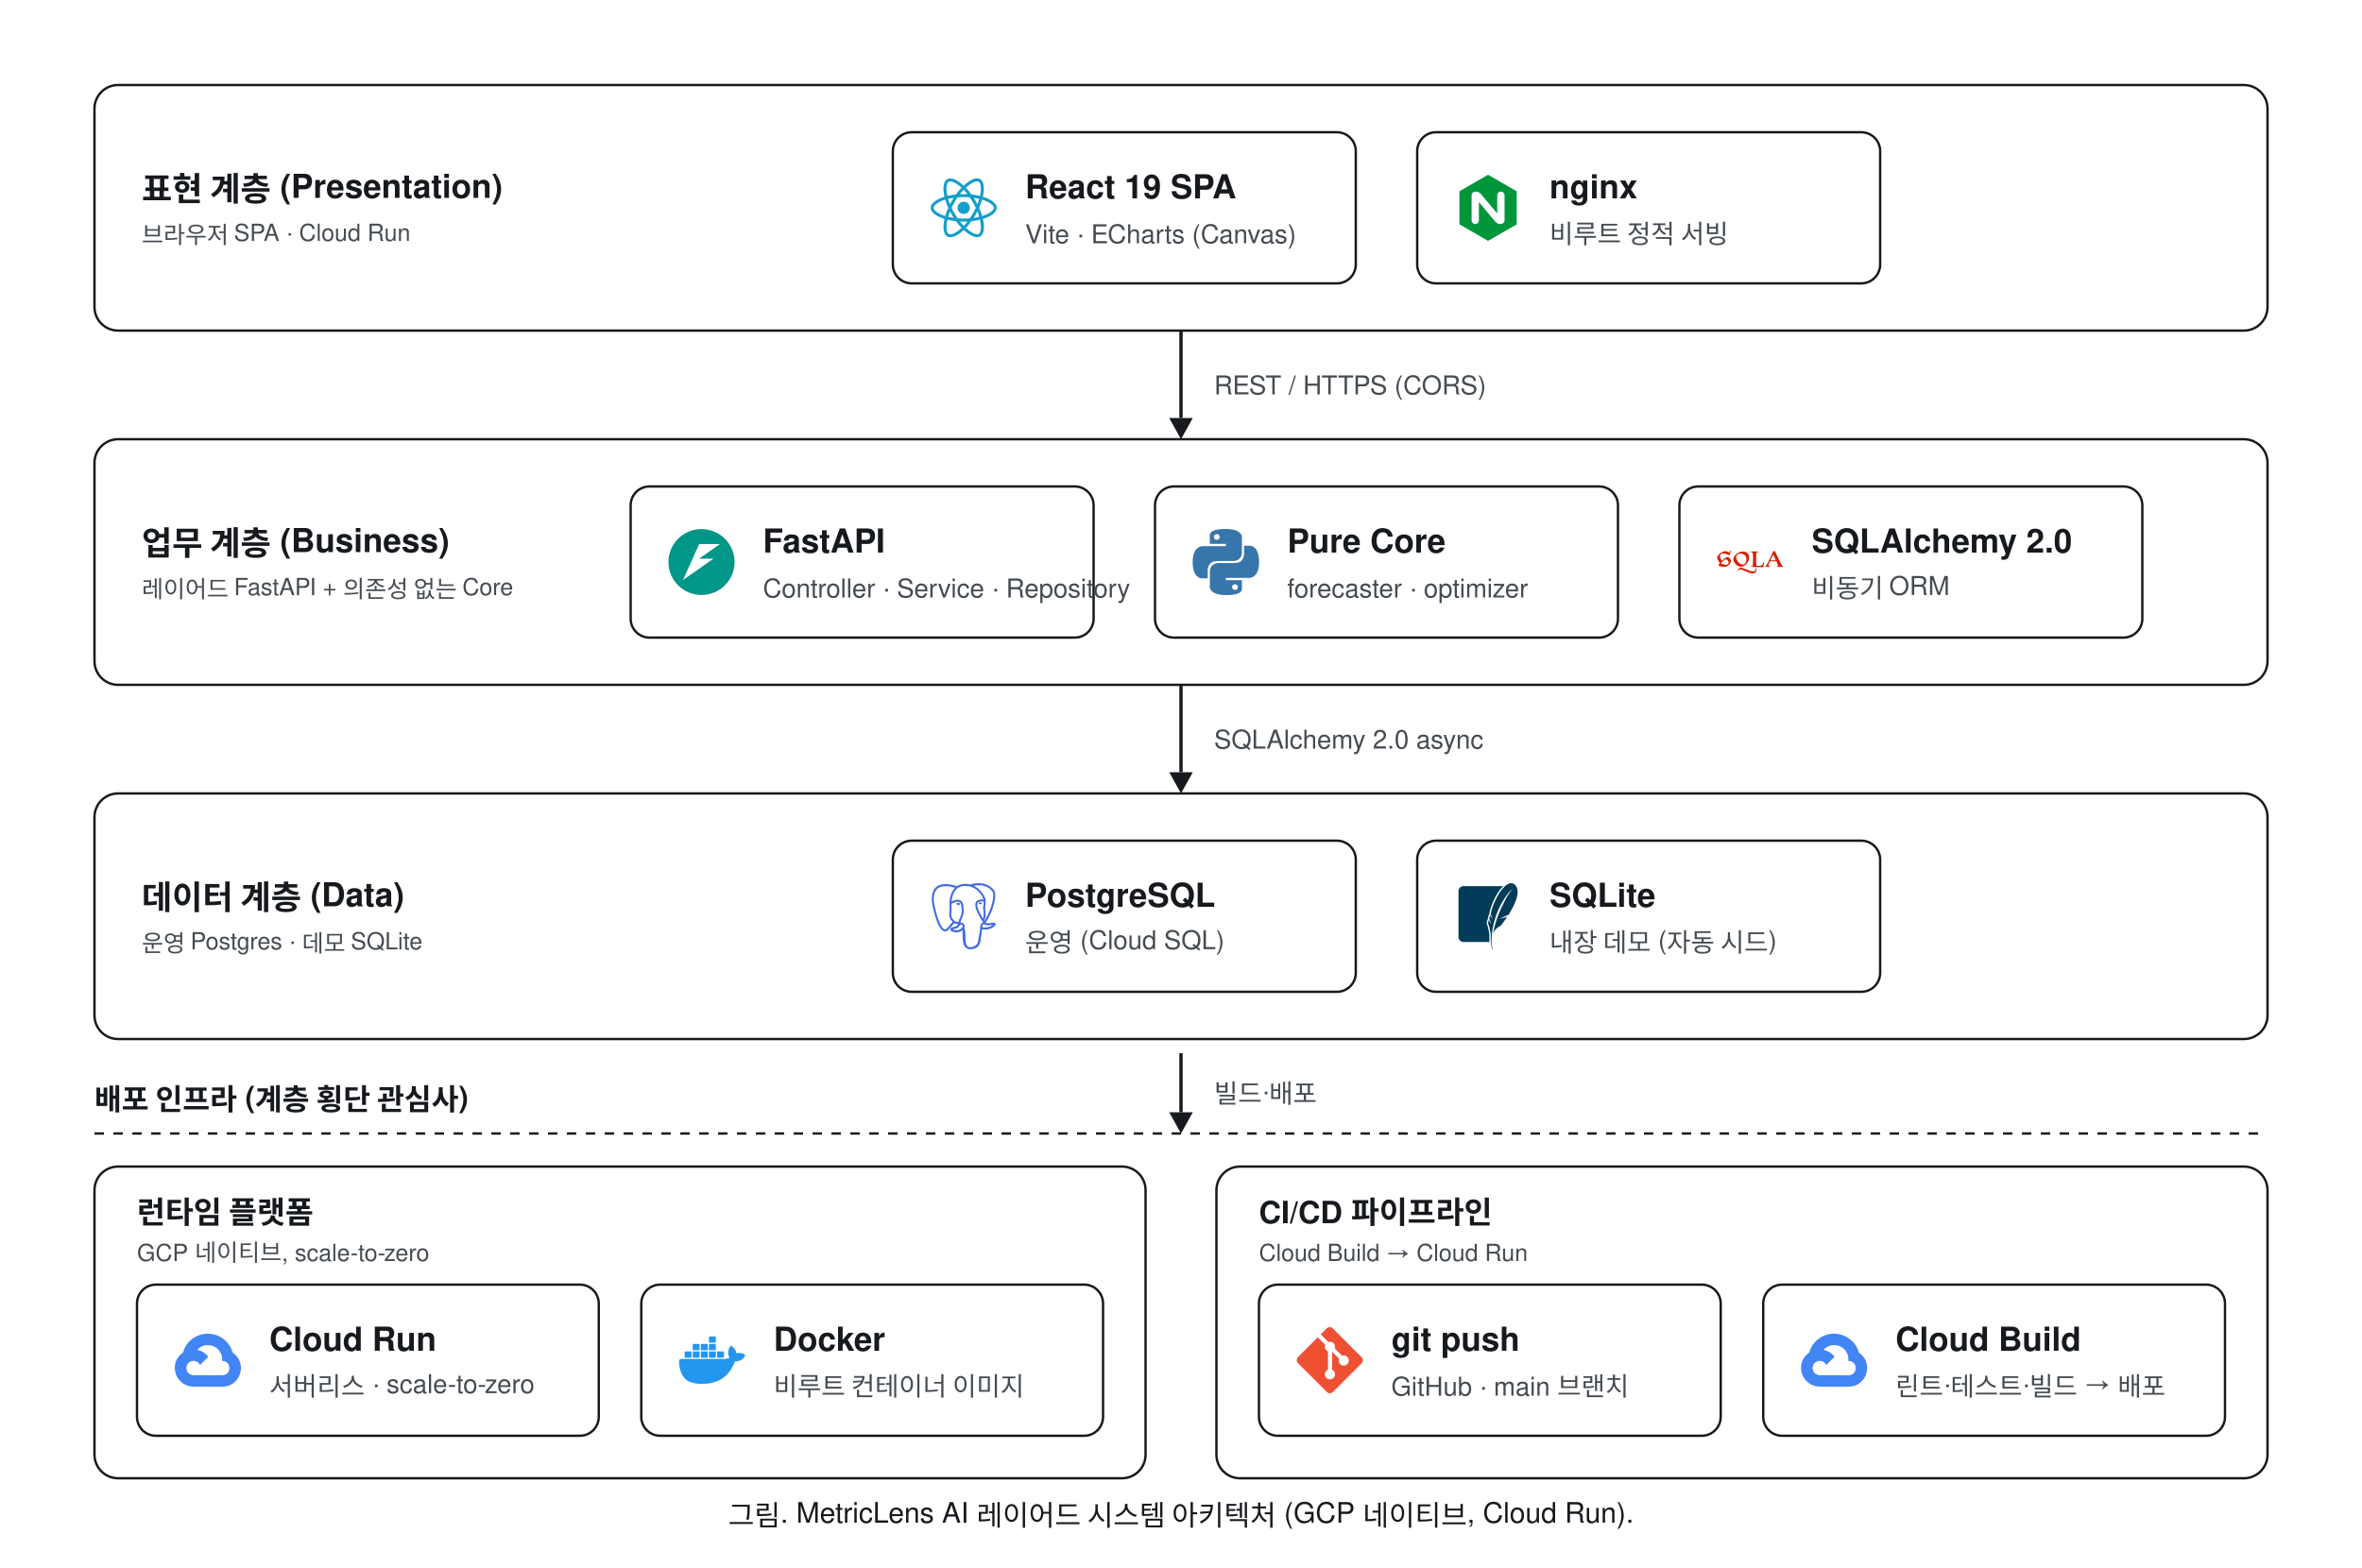
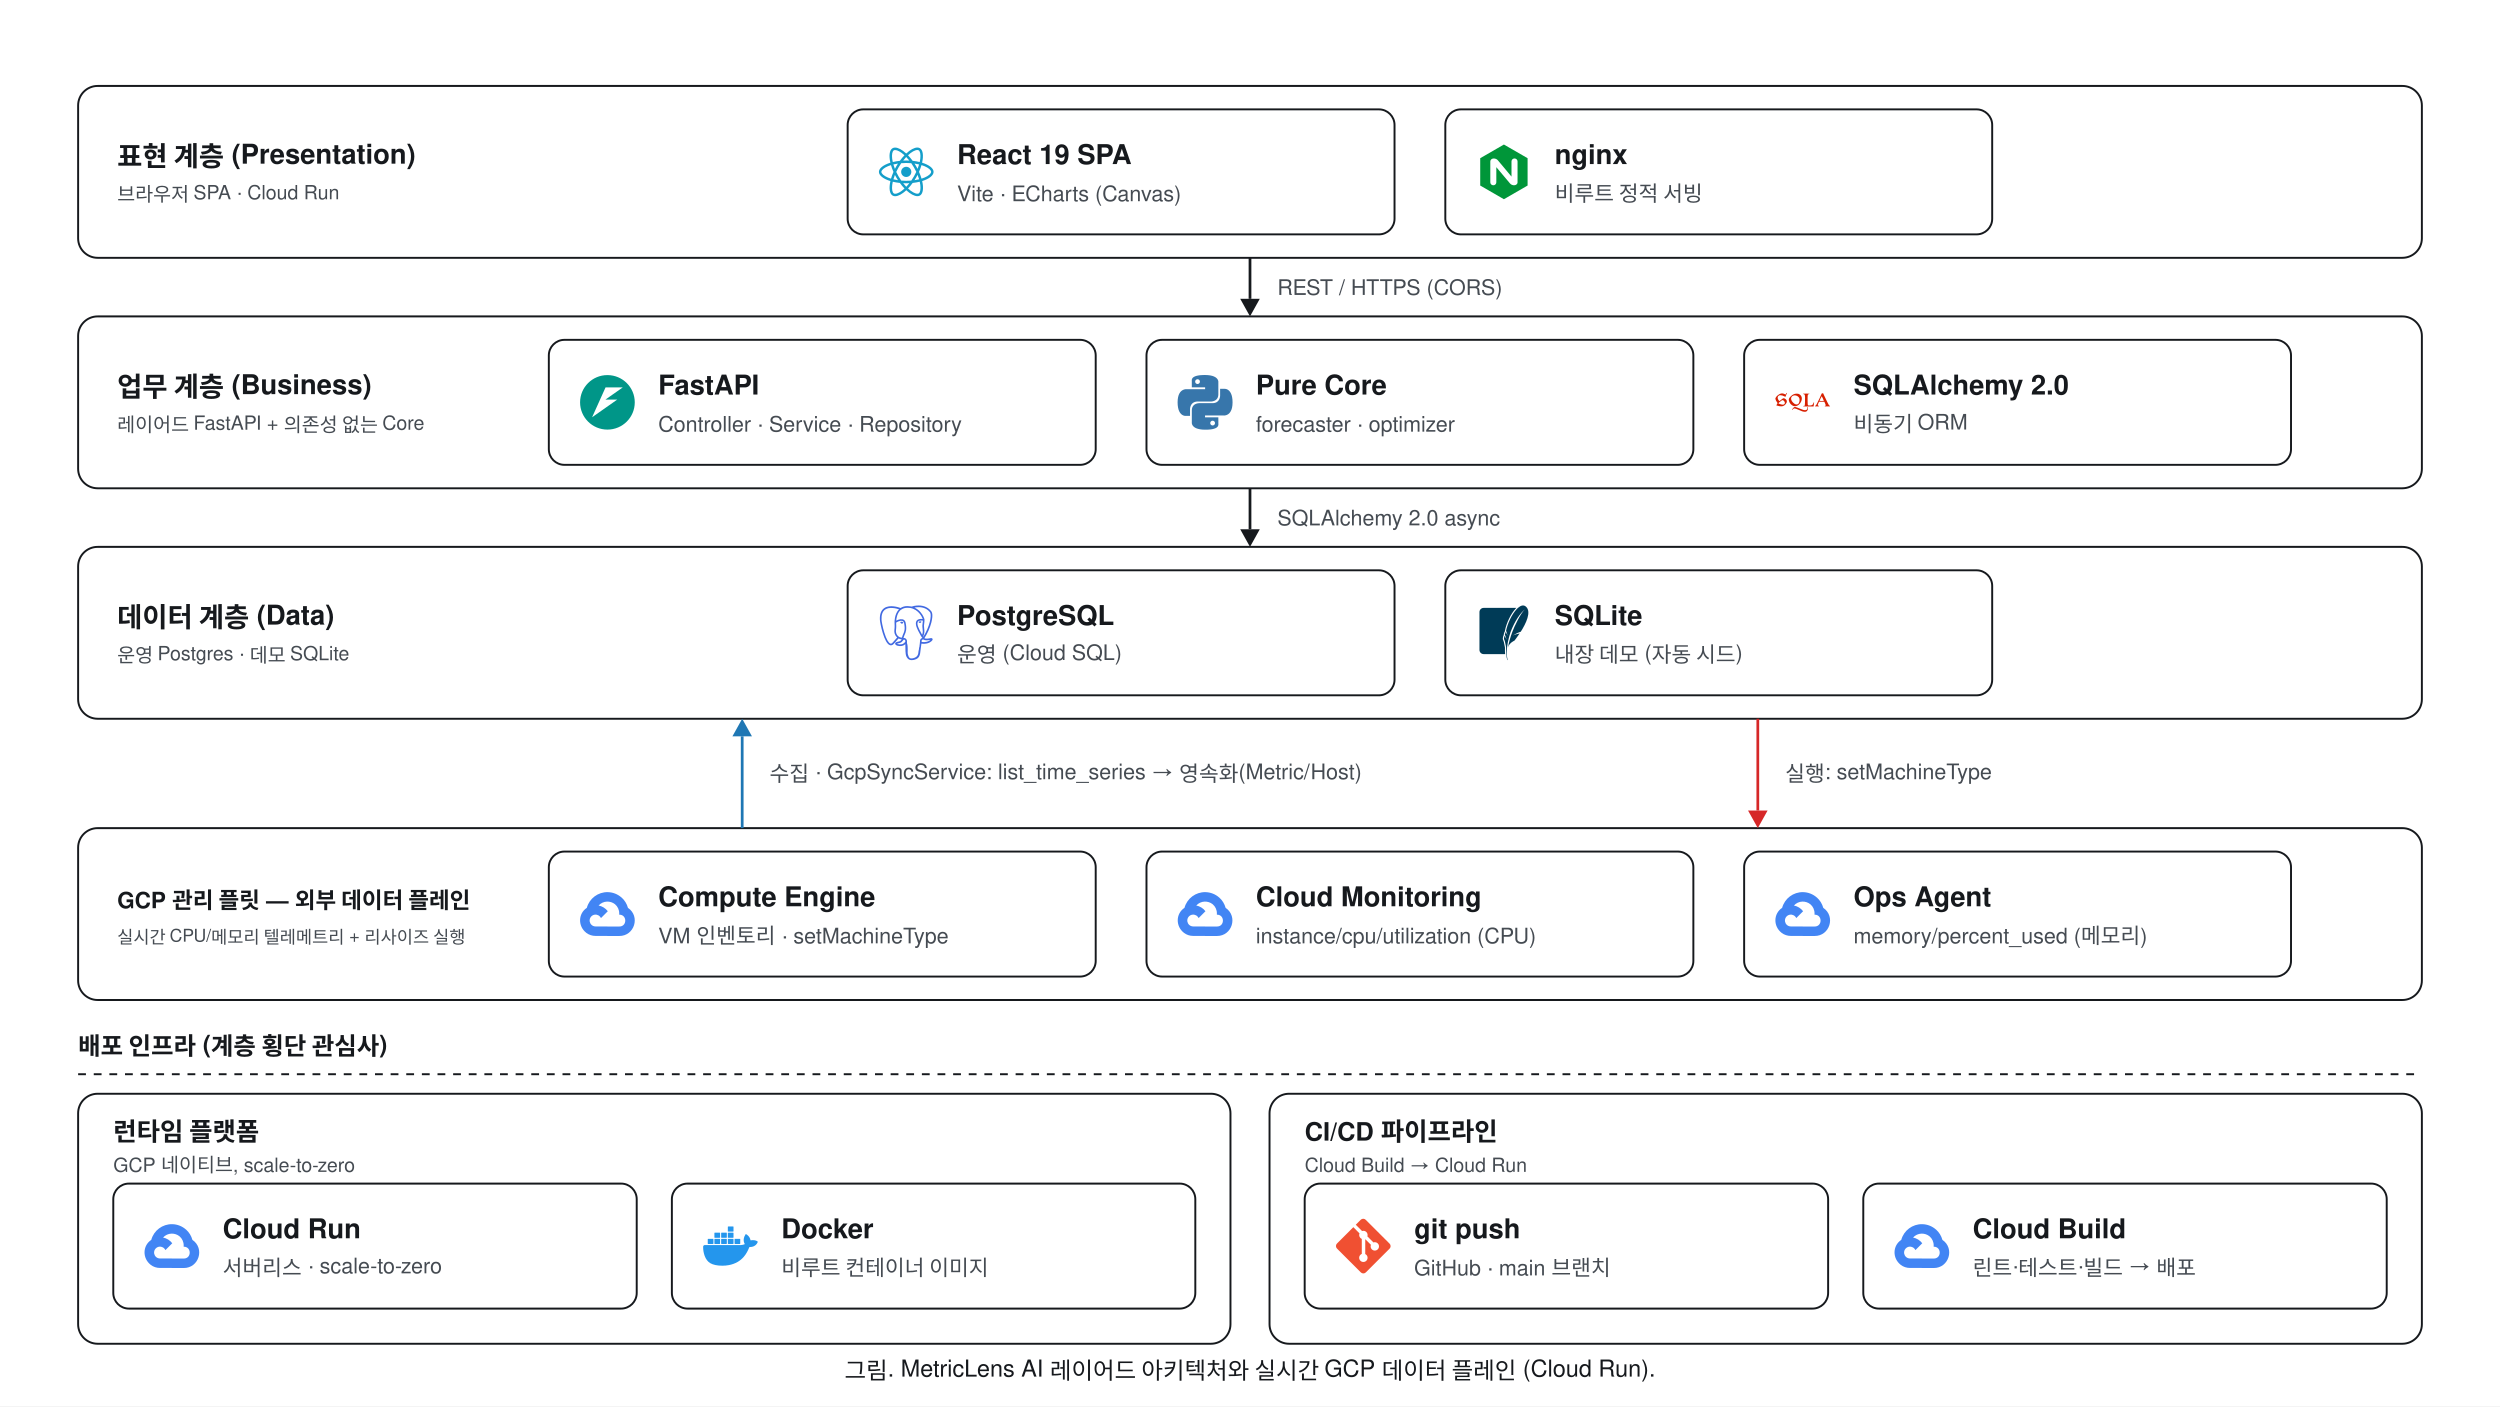
- <svg xmlns="http://www.w3.org/2000/svg" width="1000" height="664" viewBox="0 0 1000 664">
-   <rect width="1000" height="664" fill="#ffffff" />
-   <rect x="40" y="36" width="920" height="104" rx="10" fill="#ffffff" stroke="#16191d" />
+ <svg xmlns="http://www.w3.org/2000/svg" width="1280" height="720" viewBox="0 0 1280 720">
+   <rect width="1280" height="720" fill="#ffffff" />
+   <rect x="40" y="44" width="1200" height="88" rx="10" fill="#ffffff" stroke="#16191d" />
  <text x="60" y="85.0" font-size="14" fill="#16191d" font-weight="bold" text-anchor="start" font-family="NanumGothic, Helvetica, Arial, sans-serif">표현 계층 (Presentation)</text>
  <text x="60" y="103.0" font-size="10" fill="#454b52" font-weight="normal" text-anchor="start" font-family="NanumGothic, Helvetica, Arial, sans-serif">브라우저 SPA · Cloud Run</text>
-   <rect x="378.0" y="56.0" width="196" height="64" rx="8" fill="#ffffff" stroke="#16191d" />
-   <g transform="translate(394.0,74.0) scale(1.166667)">
+   <rect x="434.0" y="56.0" width="280" height="64" rx="8" fill="#ffffff" stroke="#16191d" />
+   <g transform="translate(450.0,74.0) scale(1.166667)">
    <path d="M14.23 12.004a2.236 2.236 0 0 1-2.235 2.236 2.236 2.236 0 0 1-2.236-2.236 2.236 2.236 0 0 1 2.235-2.236 2.236 2.236 0 0 1 2.236 2.236zm2.648-10.69c-1.346 0-3.107.96-4.888 2.622-1.78-1.653-3.542-2.602-4.887-2.602-.41 0-.783.093-1.106.278-1.375.793-1.683 3.264-.973 6.365C1.98 8.917 0 10.42 0 12.004c0 1.59 1.99 3.097 5.043 4.03-.704 3.113-.39 5.588.988 6.38.32.187.69.275 1.102.275 1.345 0 3.107-.96 4.888-2.624 1.78 1.654 3.542 2.603 4.887 2.603.41 0 .783-.09 1.106-.275 1.374-.792 1.683-3.263.973-6.365C22.02 15.096 24 13.59 24 12.004c0-1.59-1.99-3.097-5.043-4.032.704-3.11.39-5.587-.988-6.38-.318-.184-.688-.277-1.092-.278zm-.005 1.09v.006c.225 0 .406.044.558.127.666.382.955 1.835.73 3.704-.054.46-.142.945-.25 1.44-.96-.236-2.006-.417-3.107-.534-.66-.905-1.345-1.727-2.035-2.447 1.592-1.48 3.087-2.292 4.105-2.295zm-9.77.02c1.012 0 2.514.808 4.11 2.28-.686.72-1.37 1.537-2.02 2.442-1.107.117-2.154.298-3.113.538-.112-.49-.195-.964-.254-1.42-.23-1.868.054-3.32.714-3.707.19-.09.4-.127.563-.132zm4.882 3.05c.455.468.91.992 1.36 1.564-.44-.02-.89-.034-1.345-.034-.46 0-.915.01-1.36.034.44-.572.895-1.096 1.345-1.565zM12 8.1c.74 0 1.477.034 2.202.093.406.582.802 1.203 1.183 1.86.372.64.71 1.29 1.018 1.946-.308.655-.646 1.31-1.013 1.95-.38.66-.773 1.288-1.18 1.87-.728.063-1.466.098-2.21.098-.74 0-1.477-.035-2.202-.093-.406-.582-.802-1.204-1.183-1.86-.372-.64-.71-1.29-1.018-1.946.303-.657.646-1.313 1.013-1.954.38-.66.773-1.286 1.18-1.868.728-.064 1.466-.098 2.21-.098zm-3.635.254c-.24.377-.48.763-.704 1.16-.225.39-.435.782-.635 1.174-.265-.656-.49-1.31-.676-1.947.64-.15 1.315-.283 2.015-.386zm7.26 0c.695.103 1.365.23 2.006.387-.18.632-.405 1.282-.66 1.933-.2-.39-.41-.783-.64-1.174-.225-.392-.465-.774-.705-1.146zm3.063.675c.484.15.944.317 1.375.498 1.732.74 2.852 1.708 2.852 2.476-.005.768-1.125 1.74-2.857 2.475-.42.18-.88.342-1.355.493-.28-.958-.646-1.956-1.1-2.98.45-1.017.81-2.01 1.085-2.964zm-13.395.004c.278.96.645 1.957 1.1 2.98-.45 1.017-.812 2.01-1.086 2.964-.484-.15-.944-.318-1.37-.5-1.732-.737-2.852-1.706-2.852-2.474 0-.768 1.12-1.742 2.852-2.476.42-.18.88-.342 1.356-.494zm11.678 4.28c.265.657.49 1.312.676 1.948-.64.157-1.316.29-2.016.39.24-.375.48-.762.705-1.158.225-.39.435-.788.636-1.18zm-9.945.02c.2.392.41.783.64 1.175.23.39.465.772.705 1.143-.695-.102-1.365-.23-2.006-.386.18-.63.406-1.282.66-1.933zM17.92 16.32c.112.493.2.968.254 1.423.23 1.868-.054 3.32-.714 3.708-.147.09-.338.128-.563.128-1.012 0-2.514-.807-4.11-2.28.686-.72 1.37-1.536 2.02-2.44 1.107-.118 2.154-.3 3.113-.54zm-11.83.01c.96.234 2.006.415 3.107.532.66.905 1.345 1.727 2.035 2.446-1.595 1.483-3.092 2.295-4.11 2.295-.22-.005-.406-.05-.553-.132-.666-.38-.955-1.834-.73-3.703.054-.46.142-.944.25-1.438zm4.56.64c.44.02.89.034 1.345.034.46 0 .915-.01 1.36-.034-.44.572-.895 1.095-1.345 1.565-.455-.47-.91-.993-1.36-1.565z" fill="#149ECA" />
  </g>
-   <text x="434.0" y="84.0" font-size="14" fill="#16191d" font-weight="bold" text-anchor="start" font-family="NanumGothic, Helvetica, Arial, sans-serif">React 19 SPA</text>
-   <text x="434.0" y="103.0" font-size="11" fill="#454b52" font-weight="normal" text-anchor="start" font-family="NanumGothic, Helvetica, Arial, sans-serif">Vite · ECharts (Canvas)</text>
-   <rect x="600.0" y="56.0" width="196" height="64" rx="8" fill="#ffffff" stroke="#16191d" />
-   <g transform="translate(616.0,74.0) scale(1.166667)">
+   <text x="490.0" y="84.0" font-size="14" fill="#16191d" font-weight="bold" text-anchor="start" font-family="NanumGothic, Helvetica, Arial, sans-serif">React 19 SPA</text>
+   <text x="490.0" y="103.0" font-size="11" fill="#454b52" font-weight="normal" text-anchor="start" font-family="NanumGothic, Helvetica, Arial, sans-serif">Vite · ECharts (Canvas)</text>
+   <rect x="740.0" y="56.0" width="280" height="64" rx="8" fill="#ffffff" stroke="#16191d" />
+   <g transform="translate(756.0,74.0) scale(1.166667)">
    <path d="M12 0L1.605 6v12L12 24l10.395-6V6L12 0zm6 16.59c0 .705-.646 1.29-1.529 1.29-.631 0-1.351-.255-1.801-.81l-6-7.141v6.66c0 .721-.57 1.29-1.274 1.29H7.32c-.721 0-1.29-.6-1.29-1.29V7.41c0-.705.63-1.29 1.5-1.29.646 0 1.38.255 1.83.81l5.97 7.141V7.41c0-.721.6-1.29 1.29-1.29h.075c.72 0 1.29.6 1.29 1.29v9.18H18z" fill="#009639" />
  </g>
-   <text x="656.0" y="84.0" font-size="14" fill="#16191d" font-weight="bold" text-anchor="start" font-family="NanumGothic, Helvetica, Arial, sans-serif">nginx</text>
-   <text x="656.0" y="103.0" font-size="11" fill="#454b52" font-weight="normal" text-anchor="start" font-family="NanumGothic, Helvetica, Arial, sans-serif">비루트 정적 서빙</text>
-   <line x1="500.0" y1="140" x2="500.0" y2="177" stroke="#16191d" stroke-width="1.4" />
-   <path d="M495.0,177 L505.0,177 L500.0,186 Z" fill="#16191d" />
-   <text x="514.0" y="167.0" font-size="11" fill="#454b52" font-weight="normal" text-anchor="start" font-family="NanumGothic, Helvetica, Arial, sans-serif">REST / HTTPS (CORS)</text>
-   <rect x="40" y="186" width="920" height="104" rx="10" fill="#ffffff" stroke="#16191d" />
-   <text x="60" y="235.0" font-size="14" fill="#16191d" font-weight="bold" text-anchor="start" font-family="NanumGothic, Helvetica, Arial, sans-serif">업무 계층 (Business)</text>
-   <text x="60" y="253.0" font-size="10" fill="#454b52" font-weight="normal" text-anchor="start" font-family="NanumGothic, Helvetica, Arial, sans-serif">레이어드 FastAPI + 의존성 없는 Core</text>
-   <rect x="267.0" y="206.0" width="196" height="64" rx="8" fill="#ffffff" stroke="#16191d" />
-   <g transform="translate(283.0,224.0) scale(1.166667)">
+   <text x="796.0" y="84.0" font-size="14" fill="#16191d" font-weight="bold" text-anchor="start" font-family="NanumGothic, Helvetica, Arial, sans-serif">nginx</text>
+   <text x="796.0" y="103.0" font-size="11" fill="#454b52" font-weight="normal" text-anchor="start" font-family="NanumGothic, Helvetica, Arial, sans-serif">비루트 정적 서빙</text>
+   <line x1="640.0" y1="132" x2="640.0" y2="153" stroke="#16191d" stroke-width="1.4" />
+   <path d="M635.0,153 L645.0,153 L640.0,162 Z" fill="#16191d" />
+   <text x="654.0" y="151.0" font-size="11" fill="#454b52" font-weight="normal" text-anchor="start" font-family="NanumGothic, Helvetica, Arial, sans-serif">REST / HTTPS (CORS)</text>
+   <rect x="40" y="162" width="1200" height="88" rx="10" fill="#ffffff" stroke="#16191d" />
+   <text x="60" y="203.0" font-size="14" fill="#16191d" font-weight="bold" text-anchor="start" font-family="NanumGothic, Helvetica, Arial, sans-serif">업무 계층 (Business)</text>
+   <text x="60" y="221.0" font-size="10" fill="#454b52" font-weight="normal" text-anchor="start" font-family="NanumGothic, Helvetica, Arial, sans-serif">레이어드 FastAPI + 의존성 없는 Core</text>
+   <rect x="281.0" y="174.0" width="280" height="64" rx="8" fill="#ffffff" stroke="#16191d" />
+   <g transform="translate(297.0,192.0) scale(1.166667)">
    <path d="M12 .039C5.373.038 0 5.393 0 11.999c-.001 6.607 5.372 11.963 12 11.963 6.628 0 12.001-5.356 12-11.963-0-6.606-5.373-11.96-12-11.96m-.829 5.415h7.55l-7.58 5.328h5.183L5.279 18.544q2.947-6.544 5.892-13.09" fill="#009688" />
  </g>
-   <text x="323.0" y="234.0" font-size="14" fill="#16191d" font-weight="bold" text-anchor="start" font-family="NanumGothic, Helvetica, Arial, sans-serif">FastAPI</text>
-   <text x="323.0" y="253.0" font-size="11" fill="#454b52" font-weight="normal" text-anchor="start" font-family="NanumGothic, Helvetica, Arial, sans-serif">Controller · Service · Repository</text>
-   <rect x="489.0" y="206.0" width="196" height="64" rx="8" fill="#ffffff" stroke="#16191d" />
-   <g transform="translate(505.0,224.0) scale(1.166667)">
+   <text x="337.0" y="202.0" font-size="14" fill="#16191d" font-weight="bold" text-anchor="start" font-family="NanumGothic, Helvetica, Arial, sans-serif">FastAPI</text>
+   <text x="337.0" y="221.0" font-size="11" fill="#454b52" font-weight="normal" text-anchor="start" font-family="NanumGothic, Helvetica, Arial, sans-serif">Controller · Service · Repository</text>
+   <rect x="587.0" y="174.0" width="280" height="64" rx="8" fill="#ffffff" stroke="#16191d" />
+   <g transform="translate(603.0,192.0) scale(1.166667)">
    <path d="M14.25.18l.9.2.73.26.59.3.45.32.34.34.25.34.16.33.1.3.04.26.02.2-.01.13V8.5l-.05.63-.13.55-.21.46-.26.38-.3.31-.33.25-.35.19-.35.14-.33.1-.3.07-.26.04-.21.02H8.77l-.69.05-.59.14-.5.22-.41.27-.33.32-.27.35-.2.36-.15.37-.1.35-.07.32-.04.27-.02.21v3.06H3.17l-.21-.03-.28-.07-.32-.12-.35-.18-.36-.26-.36-.36-.35-.46-.32-.59-.28-.73-.21-.88-.14-1.05-.05-1.23.06-1.22.16-1.04.24-.87.32-.71.36-.57.4-.44.42-.33.42-.24.4-.16.36-.1.32-.05.24-.01h.16l.06.01h8.16v-.83H6.18l-.01-2.75-.02-.37.05-.34.11-.31.17-.28.25-.26.31-.23.38-.2.44-.18.51-.15.58-.12.64-.1.71-.06.77-.04.84-.02 1.27.05zm-6.3 1.98l-.23.33-.08.41.08.41.23.34.33.22.41.09.41-.09.33-.22.23-.34.08-.41-.08-.41-.23-.33-.33-.22-.41-.09-.41.09zm13.09 3.95l.28.06.32.12.35.18.36.27.36.35.35.47.32.59.28.73.21.88.14 1.04.05 1.23-.06 1.23-.16 1.04-.24.86-.32.71-.36.57-.4.45-.42.33-.42.24-.4.16-.36.09-.32.05-.24.02-.16-.01h-8.22v.82h5.84l.01 2.76.02.36-.05.34-.11.31-.17.29-.25.25-.31.24-.38.2-.44.17-.51.15-.58.13-.64.09-.71.07-.77.04-.84.01-1.27-.04-1.07-.14-.9-.2-.73-.25-.59-.3-.45-.33-.34-.34-.25-.34-.16-.33-.1-.3-.04-.25-.02-.2.01-.13v-5.34l.05-.64.13-.54.21-.46.26-.38.3-.32.33-.24.35-.2.35-.14.33-.1.3-.06.26-.04.21-.02.13-.01h5.84l.69-.05.59-.14.5-.21.41-.28.33-.32.27-.35.2-.36.15-.36.1-.35.07-.32.04-.28.02-.21V6.07h2.09l.14.01zm-6.47 14.25l-.23.33-.08.41.08.41.23.33.33.23.41.08.41-.08.33-.23.23-.33.08-.41-.08-.41-.23-.33-.33-.23-.41-.08-.41.08z" fill="#3776AB" />
  </g>
-   <text x="545.0" y="234.0" font-size="14" fill="#16191d" font-weight="bold" text-anchor="start" font-family="NanumGothic, Helvetica, Arial, sans-serif">Pure Core</text>
-   <text x="545.0" y="253.0" font-size="11" fill="#454b52" font-weight="normal" text-anchor="start" font-family="NanumGothic, Helvetica, Arial, sans-serif">forecaster · optimizer</text>
-   <rect x="711.0" y="206.0" width="196" height="64" rx="8" fill="#ffffff" stroke="#16191d" />
-   <g transform="translate(727.0,224.0) scale(1.166667)">
+   <text x="643.0" y="202.0" font-size="14" fill="#16191d" font-weight="bold" text-anchor="start" font-family="NanumGothic, Helvetica, Arial, sans-serif">Pure Core</text>
+   <text x="643.0" y="221.0" font-size="11" fill="#454b52" font-weight="normal" text-anchor="start" font-family="NanumGothic, Helvetica, Arial, sans-serif">forecaster · optimizer</text>
+   <rect x="893.0" y="174.0" width="280" height="64" rx="8" fill="#ffffff" stroke="#16191d" />
+   <g transform="translate(909.0,192.0) scale(1.166667)">
    <path d="M11.8 15.955a44.068 44.068 0 0 1-1.673-.691c-1.736-.757-1.981-.772-2.499-.143-.119.146-.25.236-.287.2-.111-.111.219-.644.617-.993.325-.285.433-.325.791-.285.228.025.985.29 1.682.586 1.573.669 2.034.811 2.635.811.731 0 1.106-.512.876-1.192-.057-.171-.04-.228.074-.228.213 0 .322.797.168 1.255a1.617 1.617 0 0 1-.424.614c-.251.211-.41.257-.879.254a3.853 3.853 0 0 1-1.082-.188h.001Zm.301-2.225c0-.048.179-.134.401-.188l.401-.099.086-1.446c.094-1.599.025-3.172-.148-3.383-.063-.074-.253-.165-.427-.205-.705-.156-.236-.264 1.133-.264 1.368 0 1.803.099 1.152.264-.561.14-.564.148-.564 2.43 0 1.266.046 2.22.111 2.342.092.171.228.207.752.207 1.081 0 1.453-.255 1.747-1.203.088-.284.315-.233.236.054-.037.134-.097.54-.134.91l-.068.669H14.44c-1.286 0-2.339-.04-2.339-.088Zm5.312-.068c0-.086.083-.171.219-.236.183-.086.302-.265.734-1.11.686-1.337 1.767-3.634 1.87-3.978.079-.262.097-.276.392-.31.171-.02.313-.031.316-.025l.527 1.152c.284.628.856 1.824 1.271 2.654.695 1.397.772 1.523 1.005 1.636.142.069.253.174.253.237 0 .099-.122.111-1.175.111-1.056 0-1.175-.012-1.175-.114 0-.068.091-.142.236-.191.134-.043.236-.122.236-.182 0-.057-.139-.432-.31-.834l-.31-.731h-2.35l-.225.495c-.421.928-.43 1.147-.037 1.252.196.054.25.097.227.185-.025.103-.127.117-.867.117-.794.006-.837 0-.837-.128Zm-15.652.025a10.933 10.933 0 0 1-.808-.196l-.549-.154.282-.518.281-.518-.227-.281c-.322-.399-.737-1.272-.74-1.554-.003-.657.851-1.61 1.898-2.122.72-.353 1.291-.362 2.009-.026l.54.253.157-.224c.085-.123.156-.285.156-.356 0-.071.071-.134.157-.134.085 0 .156.023.156.048 0 .063-.629 1.651-.669 1.691-.017.016-.187-.063-.381-.177-.546-.321-1.232-.535-1.764-.549-1.238-.031-1.667 1.178-.794 2.236l.308.373.839-.68c.942-.76 1.05-.777 1.784-.27.825.569.839 1.434.042 2.339-.705.805-1.431 1.027-2.677.819Zm5.984-.165c-.646-.301-1.229-.876-1.565-1.547-.538-1.076-.373-1.765.646-2.695.856-.782 1.556-1.087 2.498-1.087.68 0 .825.037 1.266.307 1.044.646 1.303 1.878.675 3.221-.737 1.577-2.294 2.37-3.52 1.801Zm-3.872-.702c.409-.322.381-.917-.063-1.389-.558-.592-.731-.566-1.713.253-.976.814-.982.783.185 1.155.771.251 1.255.242 1.591-.019Zm6.034-.046c.484-.239.817-1.343.68-2.259-.17-1.13-1.698-1.901-2.819-1.423-1.153.493-1.17 1.804-.037 2.985.791.828 1.471 1.044 2.176.697Zm11.359-1.414c.04-.071-.845-2.003-.928-2.023-.06-.017-.976 1.872-.976 2.014 0 .072 1.861.08 1.904.009Z" fill="#D71F00" />
  </g>
-   <text x="767.0" y="234.0" font-size="14" fill="#16191d" font-weight="bold" text-anchor="start" font-family="NanumGothic, Helvetica, Arial, sans-serif">SQLAlchemy 2.0</text>
-   <text x="767.0" y="253.0" font-size="11" fill="#454b52" font-weight="normal" text-anchor="start" font-family="NanumGothic, Helvetica, Arial, sans-serif">비동기 ORM</text>
-   <line x1="500.0" y1="290" x2="500.0" y2="327" stroke="#16191d" stroke-width="1.4" />
-   <path d="M495.0,327 L505.0,327 L500.0,336 Z" fill="#16191d" />
-   <text x="514.0" y="317.0" font-size="11" fill="#454b52" font-weight="normal" text-anchor="start" font-family="NanumGothic, Helvetica, Arial, sans-serif">SQLAlchemy 2.0 async</text>
-   <rect x="40" y="336" width="920" height="104" rx="10" fill="#ffffff" stroke="#16191d" />
-   <text x="60" y="385.0" font-size="14" fill="#16191d" font-weight="bold" text-anchor="start" font-family="NanumGothic, Helvetica, Arial, sans-serif">데이터 계층 (Data)</text>
-   <text x="60" y="403.0" font-size="10" fill="#454b52" font-weight="normal" text-anchor="start" font-family="NanumGothic, Helvetica, Arial, sans-serif">운영 Postgres · 데모 SQLite</text>
-   <rect x="378.0" y="356.0" width="196" height="64" rx="8" fill="#ffffff" stroke="#16191d" />
-   <g transform="translate(394.0,374.0) scale(1.166667)">
+   <text x="949.0" y="202.0" font-size="14" fill="#16191d" font-weight="bold" text-anchor="start" font-family="NanumGothic, Helvetica, Arial, sans-serif">SQLAlchemy 2.0</text>
+   <text x="949.0" y="221.0" font-size="11" fill="#454b52" font-weight="normal" text-anchor="start" font-family="NanumGothic, Helvetica, Arial, sans-serif">비동기 ORM</text>
+   <line x1="640.0" y1="250" x2="640.0" y2="271" stroke="#16191d" stroke-width="1.4" />
+   <path d="M635.0,271 L645.0,271 L640.0,280 Z" fill="#16191d" />
+   <text x="654.0" y="269.0" font-size="11" fill="#454b52" font-weight="normal" text-anchor="start" font-family="NanumGothic, Helvetica, Arial, sans-serif">SQLAlchemy 2.0 async</text>
+   <rect x="40" y="280" width="1200" height="88" rx="10" fill="#ffffff" stroke="#16191d" />
+   <text x="60" y="321.0" font-size="14" fill="#16191d" font-weight="bold" text-anchor="start" font-family="NanumGothic, Helvetica, Arial, sans-serif">데이터 계층 (Data)</text>
+   <text x="60" y="339.0" font-size="10" fill="#454b52" font-weight="normal" text-anchor="start" font-family="NanumGothic, Helvetica, Arial, sans-serif">운영 Postgres · 데모 SQLite</text>
+   <rect x="434.0" y="292.0" width="280" height="64" rx="8" fill="#ffffff" stroke="#16191d" />
+   <g transform="translate(450.0,310.0) scale(1.166667)">
    <path d="M23.559 14.723a.527.527 0 0 0-.056-.119c-.139-.263-.477-.342-1.007-.232-1.653.341-2.293.131-2.526-.019 1.342-2.048 2.445-4.522 3.041-6.83.271-1.051.798-3.524.122-4.732a1.564 1.564 0 0 0-.151-.235C21.693.909 19.801.025 17.51.001c-1.495-.016-2.771.346-3.116.479a9.449 9.449 0 0 0-.516-.082 8.044 8.044 0 0 0-1.311-.128c-1.182-.018-2.204.264-3.05.841-.857-.321-4.789-1.645-7.222.079C.936 2.153.309 3.873.43 6.304c.041.818.507 3.334 1.242 5.744.46 1.506.939 2.702 1.433 3.582.553.994 1.126 1.593 1.714 1.79.447.149 1.133.144 1.858-.728.801-.964 1.59-1.826 1.945-2.207.435.235.906.362 1.39.377a.057.057 0 0 0 0.0.004 11.031 11.031 0 0 0-.247.305c-.339.43-.409.52-1.5.744-.31.064-1.134.234-1.146.811-.003.122.033.231.092.327.227.423.922.61 1.015.633 1.335.334 2.504.092 3.371-.679-.017 2.231.077 4.417.345 5.087.221.553.762 1.905 2.469 1.904.251 0 .526-.029.83-.094 1.782-.382 2.556-1.17 2.855-2.906.15-.871.402-2.875.539-4.101.017-.07.036-.121.057-.136.001-.001.07-.047.427.031a.367.367 0 0 0 .044.007l.254.022.015.001c.847.038 1.911-.143 2.531-.431.644-.299 1.806-1.032 1.595-1.67zM2.371 11.877c-.744-2.436-1.178-4.885-1.212-5.572-.109-2.171.417-3.683 1.562-4.493 1.837-1.299 4.84-.541 6.108-.13-.003.003-.007.006-.01.009-2.024 2.044-1.976 5.536-1.971 5.75-0.0.082.007.199.016.359.035.587.1 1.68-.073 2.918-.161 1.15.194 2.276.973 3.089.081.084.165.163.252.237-.347.371-1.1 1.193-1.903 2.158-.568.682-.96.552-1.089.509-.392-.131-.813-.587-1.238-1.322-.48-.839-.964-2.032-1.415-3.513zm6.007 5.087c-.171-.043-.327-.113-.432-.177.089-.039.237-.09.483-.141 1.283-.264 1.482-.451 1.914-1.0.099-.126.212-.269.367-.443a.355.355 0 0 0 .074-.13c.171-.151.272-.11.437-.042.156.065.308.26.369.475.029.102.062.294-.045.444-.904 1.266-2.222 1.249-3.168 1.013zm2.094-3.988-.052.141c-.133.357-.257.688-.333 1.003-.667-.002-1.317-.287-1.81-.802-.628-.655-.913-1.566-.782-2.5.183-1.308.115-2.447.079-3.059-.005-.086-.009-.161-.012-.22.296-.262 1.666-.996 2.643-.772.446.102.718.406.831.928.585 2.704.077 3.831-.33 4.736-.084.187-.163.363-.231.545zm7.364 4.572c-.017.177-.036.376-.062.596l-.146.438a.355.355 0 0 0-.018.108c-.006.475-.054.649-.115.869-.063.229-.135.489-.179 1.058-.11 1.414-.878 2.227-2.417 2.557-1.516.325-1.784-.497-2.021-1.222a6.582 6.582 0 0 0-.077-.227c-.215-.586-.191-1.412-.157-2.555.017-.561-.025-1.901-.33-2.646.004-.293.011-.591.019-.892a.353.353 0 0 0-.015-.113 1.493 1.493 0 0 0-.044-.208c-.123-.428-.421-.787-.78-.935-.142-.059-.404-.167-.718-.087.067-.276.183-.588.309-.925l.053-.142c.059-.16.134-.326.213-.501.426-.948 1.011-2.245.377-5.177-.237-1.098-1.03-1.634-2.232-1.51-.721.075-1.38.365-1.709.532a5.672 5.672 0 0 0-.196.104c.092-1.106.439-3.174 1.736-4.482a4.031 4.031 0 0 1 .303-.276.353.353 0 0 0 .145-.064c.752-.571 1.694-.851 2.802-.833.409.007.802.034 1.174.081 1.939.354 3.244 1.447 4.036 2.383.814.962 1.255 1.931 1.431 2.454-1.323-.135-2.223.127-2.68.779-.993 1.419.543 4.173 1.281 5.496.135.243.252.452.289.541.24.583.551.971.779 1.255.07.087.137.171.189.245-.401.116-1.121.383-1.055 1.717-.012.156-.042.447-.083.815-.046.208-.07.46-.099.766zm.89-1.621c-.041-.832.269-.918.597-1.01a2.857 2.857 0 0 0 .135-.041 1.202 1.202 0 0 0 .134.103c.57.377 1.582.421 3.007.134-.202.177-.519.399-.953.601-.41.19-1.096.333-1.747.364-.72.034-1.086-.081-1.172-.151zm.57-9.271c-.006.351-.054.669-.105 1.002-.055.358-.112.727-.126 1.176-.014.437.04.891.093 1.33.107.887.216 1.8-.207 2.701a3.527 3.527 0 0 1-.188-.386c-.053-.128-.167-.333-.325-.616-.616-1.104-2.057-3.69-1.319-4.745.38-.543 1.341-.566 2.178-.463zm.228 7.014a12.376 12.376 0 0 0-.085-.107l-.035-.044c.726-1.2.584-2.386.458-3.438-.052-.432-.101-.84-.088-1.223.013-.406.067-.754.118-1.091.064-.415.129-.844.111-1.351.013-.053.019-.116.012-.19-.046-.485-.6-1.938-1.729-3.253-.608-.707-1.49-1.497-2.689-2.039.525-.107 1.233-.203 2.024-.186 2.051.046 3.675.814 4.824 2.282a.908.908 0 0 1 .067.1c.723 1.356-.276 6.275-2.987 10.54zm-8.817-6.116c-.025.179-.309.422-.621.422a.582.582 0 0 1-.081-.006c-.187-.026-.377-.144-.506-.316-.046-.06-.12-.178-.105-.284.005-.04.026-.099.092-.149.118-.089.352-.123.61-.087.316.044.643.194.611.419zm7.931-.411c.011.079-.049.201-.153.31-.068.072-.212.196-.408.223a.546.546 0 0 1-.075.005c-.293 0-.541-.234-.561-.372-.024-.176.264-.311.561-.352.297-.041.611.009.636.185z" fill="#4169E1" />
  </g>
-   <text x="434.0" y="384.0" font-size="14" fill="#16191d" font-weight="bold" text-anchor="start" font-family="NanumGothic, Helvetica, Arial, sans-serif">PostgreSQL</text>
-   <text x="434.0" y="403.0" font-size="11" fill="#454b52" font-weight="normal" text-anchor="start" font-family="NanumGothic, Helvetica, Arial, sans-serif">운영 (Cloud SQL)</text>
-   <rect x="600.0" y="356.0" width="196" height="64" rx="8" fill="#ffffff" stroke="#16191d" />
-   <g transform="translate(616.0,374.0) scale(1.166667)">
+   <text x="490.0" y="320.0" font-size="14" fill="#16191d" font-weight="bold" text-anchor="start" font-family="NanumGothic, Helvetica, Arial, sans-serif">PostgreSQL</text>
+   <text x="490.0" y="339.0" font-size="11" fill="#454b52" font-weight="normal" text-anchor="start" font-family="NanumGothic, Helvetica, Arial, sans-serif">운영 (Cloud SQL)</text>
+   <rect x="740.0" y="292.0" width="280" height="64" rx="8" fill="#ffffff" stroke="#16191d" />
+   <g transform="translate(756.0,310.0) scale(1.166667)">
    <path d="M21.678.521c-1.032-.92-2.28-.55-3.513.544a8.71 8.71 0 0 0-.547.535c-2.109 2.237-4.066 6.38-4.674 9.544.237.48.422 1.093.544 1.561a13.044 13.044 0 0 1 .164.703s-.019-.071-.096-.296l-.05-.146a1.689 1.689 0 0 0-.033-.08c-.138-.32-.518-.995-.686-1.289-.143.423-.27.818-.376 1.176.484.884.778 2.4.778 2.4s-.025-.099-.147-.442c-.107-.303-.644-1.244-.772-1.464-.217.804-.304 1.346-.226 1.478.152.256.296.698.422 1.186.286 1.1.485 2.44.485 2.44l.017.224a22.41 22.41 0 0 0 .056 2.748c.095 1.146.273 2.13.5 2.657l.155-.084c-.334-1.038-.47-2.399-.41-3.967.09-2.398.642-5.29 1.661-8.304 1.723-4.55 4.113-8.201 6.3-9.945-1.993 1.8-4.692 7.63-5.5 9.788-.904 2.416-1.545 4.684-1.931 6.857.666-2.037 2.821-2.912 2.821-2.912s1.057-1.304 2.292-3.166c-.74.169-1.955.458-2.362.629-.6.251-.762.337-.762.337s1.945-1.184 3.613-1.72C21.695 7.9 24.195 2.767 21.678.521m-18.573.543A1.842 1.842 0 0 0 1.27 2.9v16.608a1.84 1.84 0 0 0 1.835 1.834h9.418a22.953 22.953 0 0 1-.052-2.707c-.006-.062-.011-.141-.016-.2a27.01 27.01 0 0 0-.473-2.378c-.121-.47-.275-.898-.369-1.057-.116-.197-.098-.31-.097-.432 0-.12.015-.245.037-.386a9.98 9.98 0 0 1 .234-1.045l.217-.028c-.017-.035-.014-.065-.031-.097l-.041-.381a32.8 32.8 0 0 1 .382-1.194l.2-.019c-.008-.016-.01-.038-.018-.053l-.043-.316c.63-3.28 2.587-7.443 4.8-9.791.066-.069.133-.128.198-.194Z" fill="#003B57" />
  </g>
-   <text x="656.0" y="384.0" font-size="14" fill="#16191d" font-weight="bold" text-anchor="start" font-family="NanumGothic, Helvetica, Arial, sans-serif">SQLite</text>
-   <text x="656.0" y="403.0" font-size="11" fill="#454b52" font-weight="normal" text-anchor="start" font-family="NanumGothic, Helvetica, Arial, sans-serif">내장 데모 (자동 시드)</text>
-   <text x="40" y="470" font-size="12.5" fill="#16191d" font-weight="bold" text-anchor="start" font-family="NanumGothic, Helvetica, Arial, sans-serif">배포 인프라 (계층 횡단 관심사)</text>
-   <line x1="40" y1="480" x2="960" y2="480" stroke="#16191d" stroke-width="1" stroke-dasharray="4 4" />
-   <line x1="500.0" y1="446" x2="500.0" y2="471" stroke="#16191d" stroke-width="1.4" />
-   <path d="M495.0,471 L505.0,471 L500.0,480 Z" fill="#16191d" />
-   <text x="514.0" y="467.0" font-size="11" fill="#454b52" font-weight="normal" text-anchor="start" font-family="NanumGothic, Helvetica, Arial, sans-serif">빌드·배포</text>
-   <rect x="40" y="494" width="445" height="132" rx="10" fill="#ffffff" stroke="#16191d" />
-   <text x="58" y="518" font-size="13" fill="#16191d" font-weight="bold" text-anchor="start" font-family="NanumGothic, Helvetica, Arial, sans-serif">런타임 플랫폼</text>
-   <text x="58" y="534" font-size="10" fill="#454b52" font-weight="normal" text-anchor="start" font-family="NanumGothic, Helvetica, Arial, sans-serif">GCP 네이티브, scale-to-zero</text>
-   <rect x="58.0" y="544" width="195.5" height="64" rx="8" fill="#ffffff" stroke="#16191d" />
-   <g transform="translate(74.0,562.0) scale(1.166667)">
+   <text x="796.0" y="320.0" font-size="14" fill="#16191d" font-weight="bold" text-anchor="start" font-family="NanumGothic, Helvetica, Arial, sans-serif">SQLite</text>
+   <text x="796.0" y="339.0" font-size="11" fill="#454b52" font-weight="normal" text-anchor="start" font-family="NanumGothic, Helvetica, Arial, sans-serif">내장 데모 (자동 시드)</text>
+   <rect x="40" y="424" width="1200" height="88" rx="10" fill="#ffffff" stroke="#16191d" />
+   <text x="60" y="465.0" font-size="11.5" fill="#16191d" font-weight="bold" text-anchor="start" font-family="NanumGothic, Helvetica, Arial, sans-serif">GCP 관리 플릿 — 외부 데이터 플레인</text>
+   <text x="60" y="483.0" font-size="9.0" fill="#454b52" font-weight="normal" text-anchor="start" font-family="NanumGothic, Helvetica, Arial, sans-serif">실시간 CPU/메모리 텔레메트리 + 리사이즈 실행</text>
+   <rect x="281.0" y="436.0" width="280" height="64" rx="8" fill="#ffffff" stroke="#16191d" />
+   <g transform="translate(297.0,454.0) scale(1.166667)">
    <path d="M12.19 2.38a9.344 9.344 0 0 0-9.234 6.893c.053-.02-.055.013 0 0-3.875 2.551-3.922 8.11-.247 10.941l.006-.007-.007.03a6.717 6.717 0 0 0 4.077 1.356h5.173l.03.03h5.192c6.687.053 9.376-8.605 3.835-12.35a9.365 9.365 0 0 0-2.821-4.552l-.043.043.006-.05A9.344 9.344 0 0 0 12.19 2.38zm-.358 4.146c1.244-.04 2.518.368 3.486 1.15a5.186 5.186 0 0 1 1.862 4.078v.518c3.53-.07 3.53 5.262 0 5.193h-5.193l-.008.009v-.04H6.785a2.59 2.59 0 0 1-1.067-.23h.001a2.597 2.597 0 1 1 3.437-3.437l3.013-3.012A6.747 6.747 0 0 0 8.11 8.24c.018-.01.04-.026.054-.023a5.186 5.186 0 0 1 3.67-1.69z" fill="#4285F4" />
  </g>
-   <text x="114.0" y="572.0" font-size="14" fill="#16191d" font-weight="bold" text-anchor="start" font-family="NanumGothic, Helvetica, Arial, sans-serif">Cloud Run</text>
-   <text x="114.0" y="591.0" font-size="11" fill="#454b52" font-weight="normal" text-anchor="start" font-family="NanumGothic, Helvetica, Arial, sans-serif">서버리스 · scale-to-zero</text>
-   <rect x="271.5" y="544" width="195.5" height="64" rx="8" fill="#ffffff" stroke="#16191d" />
-   <g transform="translate(287.5,562.0) scale(1.166667)">
+   <text x="337.0" y="464.0" font-size="14" fill="#16191d" font-weight="bold" text-anchor="start" font-family="NanumGothic, Helvetica, Arial, sans-serif">Compute Engine</text>
+   <text x="337.0" y="483.0" font-size="11" fill="#454b52" font-weight="normal" text-anchor="start" font-family="NanumGothic, Helvetica, Arial, sans-serif">VM 인벤토리 · setMachineType</text>
+   <rect x="587.0" y="436.0" width="280" height="64" rx="8" fill="#ffffff" stroke="#16191d" />
+   <g transform="translate(603.0,454.0) scale(1.166667)">
+     <path d="M12.19 2.38a9.344 9.344 0 0 0-9.234 6.893c.053-.02-.055.013 0 0-3.875 2.551-3.922 8.11-.247 10.941l.006-.007-.007.03a6.717 6.717 0 0 0 4.077 1.356h5.173l.03.03h5.192c6.687.053 9.376-8.605 3.835-12.35a9.365 9.365 0 0 0-2.821-4.552l-.043.043.006-.05A9.344 9.344 0 0 0 12.19 2.38zm-.358 4.146c1.244-.04 2.518.368 3.486 1.15a5.186 5.186 0 0 1 1.862 4.078v.518c3.53-.07 3.53 5.262 0 5.193h-5.193l-.008.009v-.04H6.785a2.59 2.59 0 0 1-1.067-.23h.001a2.597 2.597 0 1 1 3.437-3.437l3.013-3.012A6.747 6.747 0 0 0 8.11 8.24c.018-.01.04-.026.054-.023a5.186 5.186 0 0 1 3.67-1.69z" fill="#4285F4" />
+   </g>
+   <text x="643.0" y="464.0" font-size="14" fill="#16191d" font-weight="bold" text-anchor="start" font-family="NanumGothic, Helvetica, Arial, sans-serif">Cloud Monitoring</text>
+   <text x="643.0" y="483.0" font-size="11" fill="#454b52" font-weight="normal" text-anchor="start" font-family="NanumGothic, Helvetica, Arial, sans-serif">instance/cpu/utilization (CPU)</text>
+   <rect x="893.0" y="436.0" width="280" height="64" rx="8" fill="#ffffff" stroke="#16191d" />
+   <g transform="translate(909.0,454.0) scale(1.166667)">
+     <path d="M12.19 2.38a9.344 9.344 0 0 0-9.234 6.893c.053-.02-.055.013 0 0-3.875 2.551-3.922 8.11-.247 10.941l.006-.007-.007.03a6.717 6.717 0 0 0 4.077 1.356h5.173l.03.03h5.192c6.687.053 9.376-8.605 3.835-12.35a9.365 9.365 0 0 0-2.821-4.552l-.043.043.006-.05A9.344 9.344 0 0 0 12.19 2.38zm-.358 4.146c1.244-.04 2.518.368 3.486 1.15a5.186 5.186 0 0 1 1.862 4.078v.518c3.53-.07 3.53 5.262 0 5.193h-5.193l-.008.009v-.04H6.785a2.59 2.59 0 0 1-1.067-.23h.001a2.597 2.597 0 1 1 3.437-3.437l3.013-3.012A6.747 6.747 0 0 0 8.11 8.24c.018-.01.04-.026.054-.023a5.186 5.186 0 0 1 3.67-1.69z" fill="#4285F4" />
+   </g>
+   <text x="949.0" y="464.0" font-size="14" fill="#16191d" font-weight="bold" text-anchor="start" font-family="NanumGothic, Helvetica, Arial, sans-serif">Ops Agent</text>
+   <text x="949.0" y="483.0" font-size="11" fill="#454b52" font-weight="normal" text-anchor="start" font-family="NanumGothic, Helvetica, Arial, sans-serif">memory/percent_used (메모리)</text>
+   <line x1="380" y1="424" x2="380" y2="377" stroke="#1f77b4" stroke-width="1.4" />
+   <path d="M375,377 L385,377 L380,368 Z" fill="#1f77b4" />
+   <text x="394" y="400.0" font-size="11" fill="#454b52" font-weight="normal" text-anchor="start" font-family="NanumGothic, Helvetica, Arial, sans-serif">수집 · GcpSyncService: list_time_series → 영속화(Metric/Host)</text>
+   <line x1="900" y1="368" x2="900" y2="415" stroke="#d62728" stroke-width="1.4" />
+   <path d="M895,415 L905,415 L900,424 Z" fill="#d62728" />
+   <text x="914" y="400.0" font-size="11" fill="#454b52" font-weight="normal" text-anchor="start" font-family="NanumGothic, Helvetica, Arial, sans-serif">실행: setMachineType</text>
+   <text x="40" y="540" font-size="12.5" fill="#16191d" font-weight="bold" text-anchor="start" font-family="NanumGothic, Helvetica, Arial, sans-serif">배포 인프라 (계층 횡단 관심사)</text>
+   <line x1="40" y1="550" x2="1240" y2="550" stroke="#16191d" stroke-width="1" stroke-dasharray="4 4" />
+   <rect x="40" y="560" width="590" height="128" rx="10" fill="#ffffff" stroke="#16191d" />
+   <text x="58" y="584" font-size="13" fill="#16191d" font-weight="bold" text-anchor="start" font-family="NanumGothic, Helvetica, Arial, sans-serif">런타임 플랫폼</text>
+   <text x="58" y="600" font-size="10" fill="#454b52" font-weight="normal" text-anchor="start" font-family="NanumGothic, Helvetica, Arial, sans-serif">GCP 네이티브, scale-to-zero</text>
+   <rect x="58.0" y="606" width="268.0" height="64" rx="8" fill="#ffffff" stroke="#16191d" />
+   <g transform="translate(74.0,624.0) scale(1.166667)">
+     <path d="M12.19 2.38a9.344 9.344 0 0 0-9.234 6.893c.053-.02-.055.013 0 0-3.875 2.551-3.922 8.11-.247 10.941l.006-.007-.007.03a6.717 6.717 0 0 0 4.077 1.356h5.173l.03.03h5.192c6.687.053 9.376-8.605 3.835-12.35a9.365 9.365 0 0 0-2.821-4.552l-.043.043.006-.05A9.344 9.344 0 0 0 12.19 2.38zm-.358 4.146c1.244-.04 2.518.368 3.486 1.15a5.186 5.186 0 0 1 1.862 4.078v.518c3.53-.07 3.53 5.262 0 5.193h-5.193l-.008.009v-.04H6.785a2.59 2.59 0 0 1-1.067-.23h.001a2.597 2.597 0 1 1 3.437-3.437l3.013-3.012A6.747 6.747 0 0 0 8.11 8.24c.018-.01.04-.026.054-.023a5.186 5.186 0 0 1 3.67-1.69z" fill="#4285F4" />
+   </g>
+   <text x="114.0" y="634.0" font-size="14" fill="#16191d" font-weight="bold" text-anchor="start" font-family="NanumGothic, Helvetica, Arial, sans-serif">Cloud Run</text>
+   <text x="114.0" y="653.0" font-size="11" fill="#454b52" font-weight="normal" text-anchor="start" font-family="NanumGothic, Helvetica, Arial, sans-serif">서버리스 · scale-to-zero</text>
+   <rect x="344.0" y="606" width="268.0" height="64" rx="8" fill="#ffffff" stroke="#16191d" />
+   <g transform="translate(360.0,624.0) scale(1.166667)">
    <path d="M13.983 11.078h2.119a.186.186 0 00.186-.185V9.006a.186.186 0 00-.186-.186h-2.119a.185.185 0 00-.185.185v1.888c0 .102.083.185.185.185m-2.954-5.43h2.118a.186.186 0 00.186-.186V3.574a.186.186 0 00-.186-.185h-2.118a.185.185 0 00-.185.185v1.888c0 .102.082.185.185.185m0 2.716h2.118a.187.187 0 00.186-.186V6.29a.186.186 0 00-.186-.185h-2.118a.185.185 0 00-.185.185v1.887c0 .102.082.185.185.186m-2.93 0h2.12a.186.186 0 00.184-.186V6.29a.185.185 0 00-.185-.185H8.1a.185.185 0 00-.185.185v1.887c0 .102.083.185.185.186m-2.964 0h2.119a.186.186 0 00.185-.186V6.29a.185.185 0 00-.185-.185H5.136a.186.186 0 00-.186.185v1.887c0 .102.084.185.186.186m5.893 2.715h2.118a.186.186 0 00.186-.185V9.006a.186.186 0 00-.186-.186h-2.118a.185.185 0 00-.185.185v1.888c0 .102.082.185.185.185m-2.93 0h2.12a.185.185 0 00.184-.185V9.006a.185.185 0 00-.184-.186h-2.12a.185.185 0 00-.184.185v1.888c0 .102.083.185.185.185m-2.964 0h2.119a.185.185 0 00.185-.185V9.006a.185.185 0 00-.184-.186h-2.12a.186.186 0 00-.186.186v1.887c0 .102.084.185.186.185m-2.92 0h2.12a.185.185 0 00.184-.185V9.006a.185.185 0 00-.184-.186h-2.12a.185.185 0 00-.184.185v1.888c0 .102.082.185.185.185M23.763 9.89c-.065-.051-.672-.51-1.954-.51-.338.001-.676.03-1.01.087-.248-1.7-1.653-2.53-1.716-2.566l-.344-.199-.226.327c-.284.438-.49.922-.612 1.43-.23.97-.09 1.882.403 2.661-.595.332-1.55.413-1.744.42H.751a.751.751 0 00-.75.748 11.376 11.376 0 00.692 4.062c.545 1.428 1.355 2.48 2.41 3.124 1.18.723 3.1 1.137 5.275 1.137.983.003 1.963-.086 2.93-.266a12.248 12.248 0 003.823-1.389c.98-.567 1.86-1.288 2.61-2.136 1.252-1.418 1.998-2.997 2.553-4.4h.221c1.372 0 2.215-.549 2.68-1.009.309-.293.55-.65.707-1.046l.098-.288Z" fill="#2496ED" />
  </g>
-   <text x="327.5" y="572.0" font-size="14" fill="#16191d" font-weight="bold" text-anchor="start" font-family="NanumGothic, Helvetica, Arial, sans-serif">Docker</text>
-   <text x="327.5" y="591.0" font-size="11" fill="#454b52" font-weight="normal" text-anchor="start" font-family="NanumGothic, Helvetica, Arial, sans-serif">비루트 컨테이너 이미지</text>
-   <rect x="515" y="494" width="445" height="132" rx="10" fill="#ffffff" stroke="#16191d" />
-   <text x="533" y="518" font-size="13" fill="#16191d" font-weight="bold" text-anchor="start" font-family="NanumGothic, Helvetica, Arial, sans-serif">CI/CD 파이프라인</text>
-   <text x="533" y="534" font-size="10" fill="#454b52" font-weight="normal" text-anchor="start" font-family="NanumGothic, Helvetica, Arial, sans-serif">Cloud Build → Cloud Run</text>
-   <rect x="533.0" y="544" width="195.5" height="64" rx="8" fill="#ffffff" stroke="#16191d" />
-   <g transform="translate(549.0,562.0) scale(1.166667)">
+   <text x="400.0" y="634.0" font-size="14" fill="#16191d" font-weight="bold" text-anchor="start" font-family="NanumGothic, Helvetica, Arial, sans-serif">Docker</text>
+   <text x="400.0" y="653.0" font-size="11" fill="#454b52" font-weight="normal" text-anchor="start" font-family="NanumGothic, Helvetica, Arial, sans-serif">비루트 컨테이너 이미지</text>
+   <rect x="650" y="560" width="590" height="128" rx="10" fill="#ffffff" stroke="#16191d" />
+   <text x="668" y="584" font-size="13" fill="#16191d" font-weight="bold" text-anchor="start" font-family="NanumGothic, Helvetica, Arial, sans-serif">CI/CD 파이프라인</text>
+   <text x="668" y="600" font-size="10" fill="#454b52" font-weight="normal" text-anchor="start" font-family="NanumGothic, Helvetica, Arial, sans-serif">Cloud Build → Cloud Run</text>
+   <rect x="668.0" y="606" width="268.0" height="64" rx="8" fill="#ffffff" stroke="#16191d" />
+   <g transform="translate(684.0,624.0) scale(1.166667)">
    <path d="M23.546 10.93L13.067.452c-.604-.603-1.582-.603-2.188 0L8.708 2.627l2.76 2.76c.645-.215 1.379-.07 1.889.441.516.515.658 1.258.438 1.9l2.658 2.66c.645-.223 1.387-.078 1.9.435.721.72.721 1.884 0 2.604-.719.719-1.881.719-2.6 0-.539-.541-.674-1.337-.404-1.996L12.86 8.955v6.525c.176.086.342.203.488.348.713.721.713 1.883 0 2.6-.719.721-1.889.721-2.609 0-.719-.719-.719-1.879 0-2.598.182-.18.387-.316.605-.406V8.835c-.217-.091-.424-.222-.6-.401-.545-.545-.676-1.342-.396-2.009L7.636 3.7.45 10.881c-.6.605-.6 1.584 0 2.189l10.48 10.477c.604.604 1.582.604 2.186 0l10.43-10.43c.605-.603.605-1.582 0-2.187" fill="#F05032" />
  </g>
-   <text x="589.0" y="572.0" font-size="14" fill="#16191d" font-weight="bold" text-anchor="start" font-family="NanumGothic, Helvetica, Arial, sans-serif">git push</text>
-   <text x="589.0" y="591.0" font-size="11" fill="#454b52" font-weight="normal" text-anchor="start" font-family="NanumGothic, Helvetica, Arial, sans-serif">GitHub · main 브랜치</text>
-   <rect x="746.5" y="544" width="195.5" height="64" rx="8" fill="#ffffff" stroke="#16191d" />
-   <g transform="translate(762.5,562.0) scale(1.166667)">
+   <text x="724.0" y="634.0" font-size="14" fill="#16191d" font-weight="bold" text-anchor="start" font-family="NanumGothic, Helvetica, Arial, sans-serif">git push</text>
+   <text x="724.0" y="653.0" font-size="11" fill="#454b52" font-weight="normal" text-anchor="start" font-family="NanumGothic, Helvetica, Arial, sans-serif">GitHub · main 브랜치</text>
+   <rect x="954.0" y="606" width="268.0" height="64" rx="8" fill="#ffffff" stroke="#16191d" />
+   <g transform="translate(970.0,624.0) scale(1.166667)">
    <path d="M12.19 2.38a9.344 9.344 0 0 0-9.234 6.893c.053-.02-.055.013 0 0-3.875 2.551-3.922 8.11-.247 10.941l.006-.007-.007.03a6.717 6.717 0 0 0 4.077 1.356h5.173l.03.03h5.192c6.687.053 9.376-8.605 3.835-12.35a9.365 9.365 0 0 0-2.821-4.552l-.043.043.006-.05A9.344 9.344 0 0 0 12.19 2.38zm-.358 4.146c1.244-.04 2.518.368 3.486 1.15a5.186 5.186 0 0 1 1.862 4.078v.518c3.53-.07 3.53 5.262 0 5.193h-5.193l-.008.009v-.04H6.785a2.59 2.59 0 0 1-1.067-.23h.001a2.597 2.597 0 1 1 3.437-3.437l3.013-3.012A6.747 6.747 0 0 0 8.11 8.24c.018-.01.04-.026.054-.023a5.186 5.186 0 0 1 3.67-1.69z" fill="#4285F4" />
  </g>
-   <text x="802.5" y="572.0" font-size="14" fill="#16191d" font-weight="bold" text-anchor="start" font-family="NanumGothic, Helvetica, Arial, sans-serif">Cloud Build</text>
-   <text x="802.5" y="591.0" font-size="11" fill="#454b52" font-weight="normal" text-anchor="start" font-family="NanumGothic, Helvetica, Arial, sans-serif">린트·테스트·빌드 → 배포</text>
-   <text x="500.0" y="646" font-size="12" fill="#16191d" font-weight="normal" text-anchor="middle" font-family="NanumGothic, Helvetica, Arial, sans-serif">그림. MetricLens AI 레이어드 시스템 아키텍처 (GCP 네이티브, Cloud Run).</text>
+   <text x="1010.0" y="634.0" font-size="14" fill="#16191d" font-weight="bold" text-anchor="start" font-family="NanumGothic, Helvetica, Arial, sans-serif">Cloud Build</text>
+   <text x="1010.0" y="653.0" font-size="11" fill="#454b52" font-weight="normal" text-anchor="start" font-family="NanumGothic, Helvetica, Arial, sans-serif">린트·테스트·빌드 → 배포</text>
+   <text x="640.0" y="706" font-size="12" fill="#16191d" font-weight="normal" text-anchor="middle" font-family="NanumGothic, Helvetica, Arial, sans-serif">그림. MetricLens AI 레이어드 아키텍처와 실시간 GCP 데이터 플레인 (Cloud Run).</text>
</svg>
